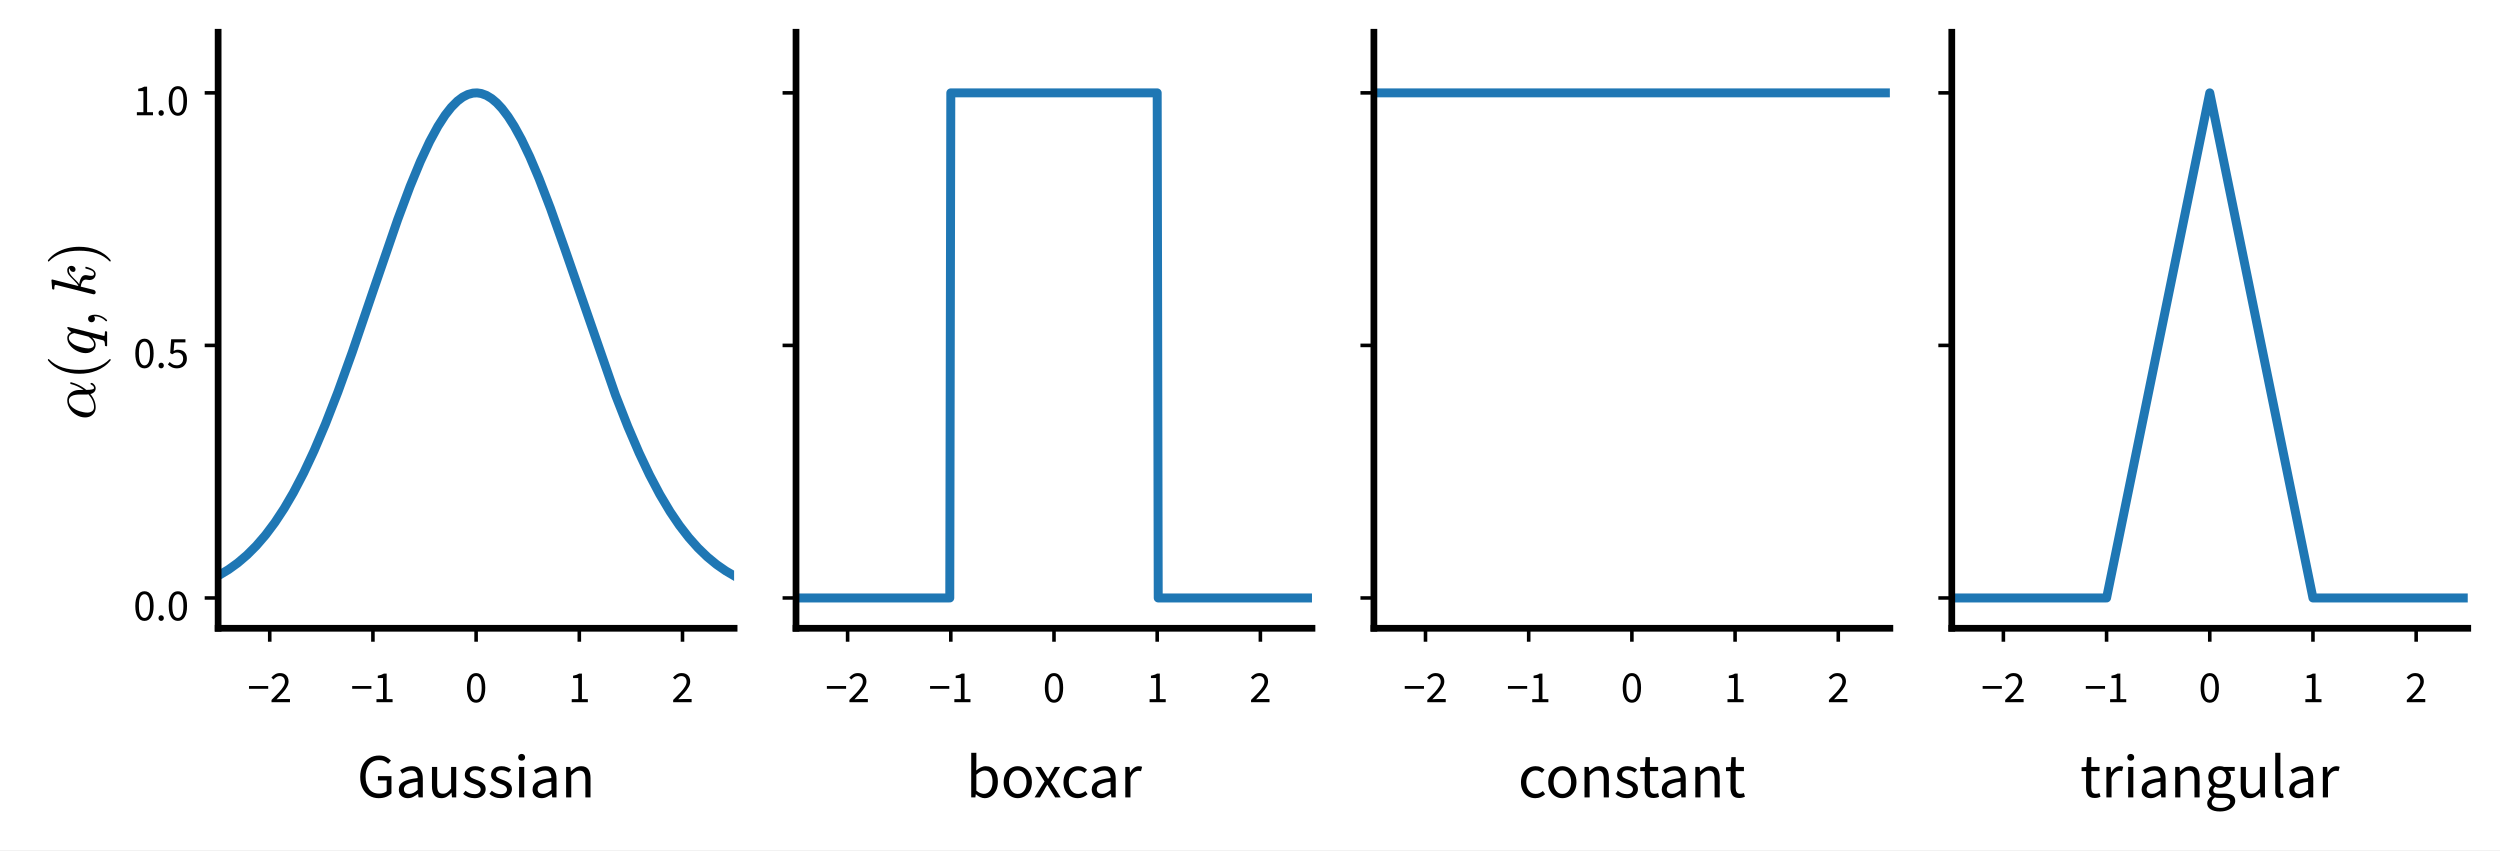
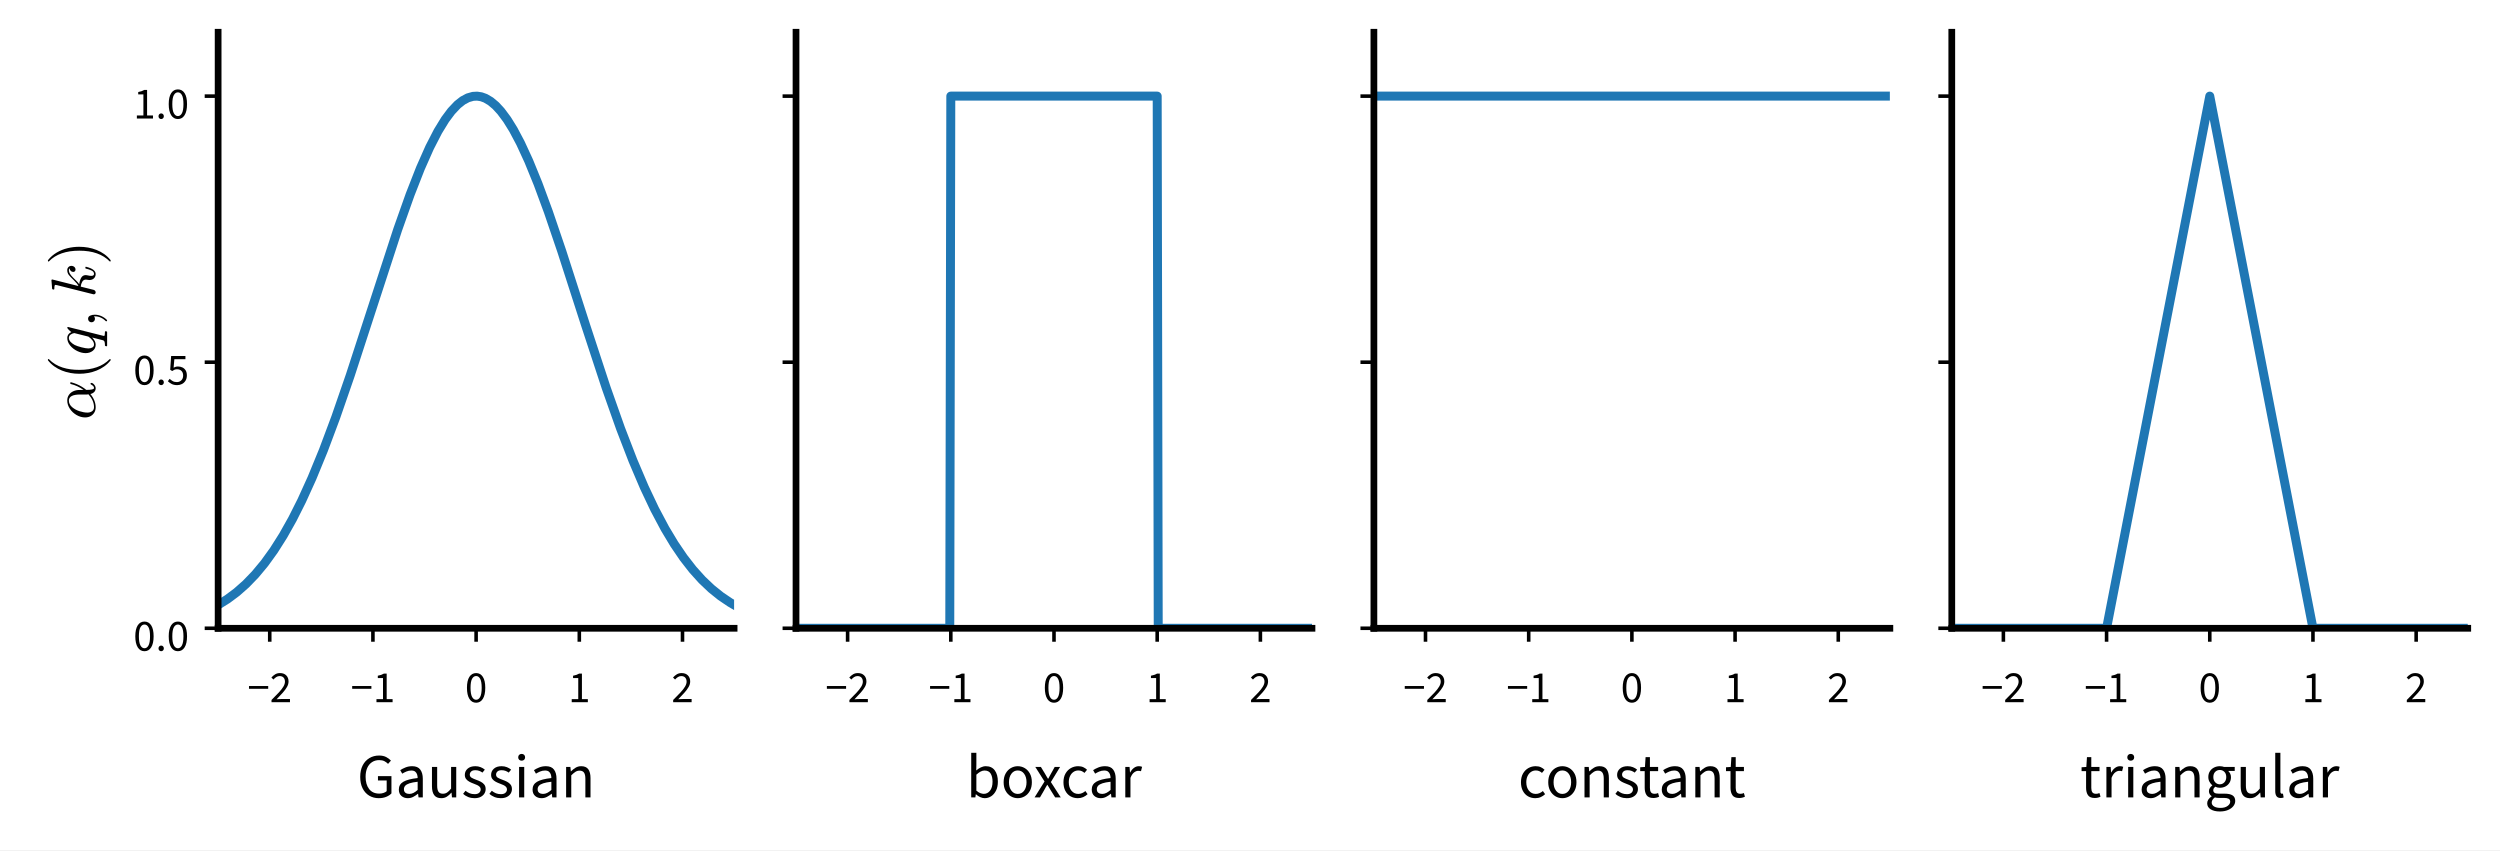
<svg xmlns="http://www.w3.org/2000/svg" xmlns:xlink="http://www.w3.org/1999/xlink" width="558.095pt" height="189.78pt" viewBox="0 0 558.095 189.78" version="1.1">
  <defs>
    <style type="text/css">*{stroke-linejoin: round; stroke-linecap: butt}</style>
  </defs>
  <g id="figure_1">
    <g id="patch_1">
      <path d="M 0 189.78  L 558.095 189.78  L 558.095 0  L 0 0  z " style="fill: #ffffff" />
    </g>
    <g id="axes_1">
      <g id="patch_2">
        <path d="M 48.695 140.256  L 163.879 140.256  L 163.879 7.2  L 48.695 7.2  z " style="fill: #ffffff" />
      </g>
      <g id="matplotlib.axis_1">
        <g id="xtick_1">
          <g id="line2d_1">
            <defs>
              <path id="m2deea3f025" d="M 0 0  L 0 3  " style="stroke: #000000; stroke-width: 0.8" />
            </defs>
            <g>
              <use xlink:href="#m2deea3f025" x="60.214" y="140.256" style="stroke: #000000; stroke-width: 0.8" />
            </g>
          </g>
          <g id="text_1">
            <g transform="translate(55.24329 156.756) scale(0.1 -0.1)">
              <defs>
                <path id="SourceSans3-Regular-873" d="M 218 1914  L 218 2310  L 2963 2310  L 2963 1914  L 218 1914  z " transform="scale(0.015625)" />
                <path id="SourceSans3-Regular-537" d="M 256 0  L 256 320  Q 870 922 1299 1386  Q 1728 1850 1952 2227  Q 2176 2605 2176 2931  Q 2176 3283 1984 3507  Q 1792 3731 1402 3731  Q 1146 3731 928 3587  Q 710 3443 531 3238  L 237 3526  Q 493 3814 784 3987  Q 1075 4160 1466 4160  Q 2035 4160 2361 3830  Q 2688 3501 2688 2963  Q 2688 2566 2467 2176  Q 2246 1786 1862 1357  Q 1478 928 979 416  Q 1146 429 1325 441  Q 1504 454 1664 454  L 2893 454  L 2893 0  L 256 0  z " transform="scale(0.015625)" />
              </defs>
              <use xlink:href="#SourceSans3-Regular-873" />
              <use xlink:href="#SourceSans3-Regular-537" transform="translate(49.70312 0)" />
            </g>
          </g>
        </g>
        <g id="xtick_2">
          <g id="line2d_2">
            <g>
              <use xlink:href="#m2deea3f025" x="83.25" y="140.256" style="stroke: #000000; stroke-width: 0.8" />
            </g>
          </g>
          <g id="text_2">
            <g transform="translate(78.27998 156.756) scale(0.1 -0.1)">
              <defs>
                <path id="SourceSans3-Regular-536" d="M 506 0  L 506 435  L 1440 435  L 1440 3443  L 698 3443  L 698 3782  Q 979 3834 1187 3907  Q 1395 3981 1562 4083  L 1965 4083  L 1965 435  L 2810 435  L 2810 0  L 506 0  z " transform="scale(0.015625)" />
              </defs>
              <use xlink:href="#SourceSans3-Regular-873" />
              <use xlink:href="#SourceSans3-Regular-536" transform="translate(49.70312 0)" />
            </g>
          </g>
        </g>
        <g id="xtick_3">
          <g id="line2d_3">
            <g>
              <use xlink:href="#m2deea3f025" x="106.287" y="140.256" style="stroke: #000000; stroke-width: 0.8" />
            </g>
          </g>
          <g id="text_3">
            <g transform="translate(103.8018 156.756) scale(0.1 -0.1)">
              <defs>
                <path id="SourceSans3-Regular-535" d="M 1594 -77  Q 979 -77 630 476  Q 282 1030 282 2054  Q 282 3085 630 3622  Q 979 4160 1594 4160  Q 2202 4160 2550 3622  Q 2899 3085 2899 2054  Q 2899 1030 2550 476  Q 2202 -77 1594 -77  z M 1594 346  Q 1952 346 2169 752  Q 2387 1158 2387 2054  Q 2387 2950 2169 3344  Q 1952 3738 1594 3738  Q 1235 3738 1014 3344  Q 794 2950 794 2054  Q 794 1158 1014 752  Q 1235 346 1594 346  z " transform="scale(0.015625)" />
              </defs>
              <use xlink:href="#SourceSans3-Regular-535" />
            </g>
          </g>
        </g>
        <g id="xtick_4">
          <g id="line2d_4">
            <g>
              <use xlink:href="#m2deea3f025" x="129.324" y="140.256" style="stroke: #000000; stroke-width: 0.8" />
            </g>
          </g>
          <g id="text_4">
            <g transform="translate(126.8385 156.756) scale(0.1 -0.1)">
              <use xlink:href="#SourceSans3-Regular-536" />
            </g>
          </g>
        </g>
        <g id="xtick_5">
          <g id="line2d_5">
            <g>
              <use xlink:href="#m2deea3f025" x="152.36" y="140.256" style="stroke: #000000; stroke-width: 0.8" />
            </g>
          </g>
          <g id="text_5">
            <g transform="translate(149.8752 156.756) scale(0.1 -0.1)">
              <use xlink:href="#SourceSans3-Regular-537" />
            </g>
          </g>
        </g>
        <g id="text_6">
          <g transform="translate(79.68481 178.016) scale(0.14 -0.14)">
            <defs>
              <path id="SourceSans3-Regular-8" d="M 2227 -77  Q 1677 -77 1248 182  Q 819 442 576 928  Q 333 1414 333 2099  Q 333 2778 582 3264  Q 832 3750 1267 4012  Q 1702 4275 2259 4275  Q 2694 4275 2992 4115  Q 3290 3955 3469 3757  L 3174 3424  Q 3014 3590 2803 3699  Q 2592 3808 2272 3808  Q 1850 3808 1536 3600  Q 1222 3392 1052 3014  Q 883 2637 883 2112  Q 883 1318 1244 854  Q 1606 390 2278 390  Q 2502 390 2707 457  Q 2912 525 3034 640  L 3034 1734  L 2144 1734  L 2144 2176  L 3520 2176  L 3520 410  Q 3322 198 2986 60  Q 2650 -77 2227 -77  z " transform="scale(0.015625)" />
              <path id="SourceSans3-Regular-1c" d="M 1242 -77  Q 851 -77 588 153  Q 326 384 326 806  Q 326 1331 787 1600  Q 1248 1869 2246 1978  Q 2246 2176 2188 2349  Q 2131 2522 1993 2634  Q 1856 2746 1600 2746  Q 1331 2746 1094 2643  Q 858 2541 672 2426  L 467 2784  Q 685 2931 1001 3059  Q 1318 3187 1690 3187  Q 2259 3187 2515 2838  Q 2771 2490 2771 1907  L 2771 0  L 2336 0  L 2291 371  L 2272 371  Q 2042 186 1789 54  Q 1536 -77 1242 -77  z M 1389 358  Q 1613 358 1817 460  Q 2022 563 2246 762  L 2246 1600  Q 1722 1542 1414 1440  Q 1107 1338 976 1190  Q 845 1043 845 838  Q 845 582 1005 470  Q 1165 358 1389 358  z " transform="scale(0.015625)" />
              <path id="SourceSans3-Regular-30" d="M 1434 -77  Q 941 -77 710 233  Q 480 544 480 1139  L 480 3110  L 1011 3110  L 1011 1210  Q 1011 774 1148 576  Q 1286 378 1594 378  Q 1837 378 2025 502  Q 2214 627 2432 902  L 2432 3110  L 2957 3110  L 2957 0  L 2522 0  L 2477 486  L 2458 486  Q 2240 230 1997 76  Q 1754 -77 1434 -77  z " transform="scale(0.015625)" />
              <path id="SourceSans3-Regular-2e" d="M 1338 -77  Q 998 -77 697 41  Q 397 160 179 371  L 422 678  Q 627 512 848 422  Q 1069 333 1357 333  Q 1664 333 1817 477  Q 1971 621 1971 819  Q 1971 979 1868 1084  Q 1766 1190 1606 1264  Q 1446 1338 1267 1402  Q 1037 1485 825 1597  Q 614 1709 483 1878  Q 352 2048 352 2304  Q 352 2682 637 2934  Q 922 3187 1427 3187  Q 1715 3187 1964 3088  Q 2214 2989 2394 2835  L 2150 2534  Q 1990 2650 1814 2714  Q 1638 2778 1427 2778  Q 1133 2778 995 2643  Q 858 2509 858 2330  Q 858 2118 1043 2009  Q 1229 1901 1517 1798  Q 1760 1715 1981 1600  Q 2202 1485 2339 1309  Q 2477 1133 2477 851  Q 2477 602 2345 390  Q 2214 179 1961 51  Q 1709 -77 1338 -77  z " transform="scale(0.015625)" />
              <path id="SourceSans3-Regular-24" d="M 525 0  L 525 3110  L 1050 3110  L 1050 0  L 525 0  z M 787 3750  Q 633 3750 534 3843  Q 435 3936 435 4096  Q 435 4250 534 4346  Q 633 4442 787 4442  Q 941 4442 1040 4346  Q 1139 4250 1139 4096  Q 1139 3936 1040 3843  Q 941 3750 787 3750  z " transform="scale(0.015625)" />
              <path id="SourceSans3-Regular-29" d="M 525 0  L 525 3110  L 960 3110  L 1005 2662  L 1024 2662  Q 1248 2886 1497 3036  Q 1747 3187 2067 3187  Q 2560 3187 2787 2876  Q 3014 2566 3014 1971  L 3014 0  L 2490 0  L 2490 1901  Q 2490 2336 2349 2534  Q 2208 2733 1901 2733  Q 1664 2733 1475 2611  Q 1286 2490 1050 2253  L 1050 0  L 525 0  z " transform="scale(0.015625)" />
            </defs>
            <use xlink:href="#SourceSans3-Regular-8" />
            <use xlink:href="#SourceSans3-Regular-1c" transform="translate(61.70312 0)" />
            <use xlink:href="#SourceSans3-Regular-30" transform="translate(112.1094 0)" />
            <use xlink:href="#SourceSans3-Regular-2e" transform="translate(166.5156 0)" />
            <use xlink:href="#SourceSans3-Regular-2e" transform="translate(208.4219 0)" />
            <use xlink:href="#SourceSans3-Regular-24" transform="translate(250.3281 0)" />
            <use xlink:href="#SourceSans3-Regular-1c" transform="translate(274.9219 0)" />
            <use xlink:href="#SourceSans3-Regular-29" transform="translate(325.3281 0)" />
          </g>
        </g>
      </g>
      <g id="matplotlib.axis_2">
        <g id="ytick_1">
          <g id="line2d_6">
            <defs>
              <path id="m6d44374b5c" d="M 0 0  L -3 0  " style="stroke: #000000; stroke-width: 0.8" />
            </defs>
            <g>
-               <use xlink:href="#m6d44374b5c" x="48.695" y="133.49" style="stroke: #000000; stroke-width: 0.8" />
+               <use xlink:href="#m6d44374b5c" x="48.695" y="140.256" style="stroke: #000000; stroke-width: 0.8" />
            </g>
          </g>
          <g id="text_7">
-             <g transform="translate(29.764 138.4904) scale(0.1 -0.1)">
+             <g transform="translate(29.764 145.256) scale(0.1 -0.1)">
              <defs>
                <path id="SourceSans3-Regular-56b" d="M 800 -77  Q 640 -77 528 35  Q 416 147 416 320  Q 416 506 528 618  Q 640 730 800 730  Q 954 730 1066 618  Q 1178 506 1178 320  Q 1178 147 1066 35  Q 954 -77 800 -77  z " transform="scale(0.015625)" />
              </defs>
              <use xlink:href="#SourceSans3-Regular-535" />
              <use xlink:href="#SourceSans3-Regular-56b" transform="translate(49.70312 0)" />
              <use xlink:href="#SourceSans3-Regular-535" transform="translate(74.60938 0)" />
            </g>
          </g>
        </g>
        <g id="ytick_2">
          <g id="line2d_7">
            <g>
-               <use xlink:href="#m6d44374b5c" x="48.695" y="77.111" style="stroke: #000000; stroke-width: 0.8" />
+               <use xlink:href="#m6d44374b5c" x="48.695" y="80.856" style="stroke: #000000; stroke-width: 0.8" />
            </g>
          </g>
          <g id="text_8">
-             <g transform="translate(29.764 82.11078) scale(0.1 -0.1)">
+             <g transform="translate(29.764 85.856) scale(0.1 -0.1)">
              <defs>
                <path id="SourceSans3-Regular-53a" d="M 1498 -77  Q 1011 -77 691 96  Q 371 269 160 480  L 416 826  Q 602 646 845 502  Q 1088 358 1446 358  Q 1824 358 2083 611  Q 2342 864 2342 1293  Q 2342 1715 2105 1952  Q 1869 2189 1472 2189  Q 1261 2189 1110 2125  Q 960 2061 774 1939  L 493 2118  L 627 4083  L 2669 4083  L 2669 3629  L 1088 3629  L 979 2419  Q 1126 2496 1273 2541  Q 1421 2586 1606 2586  Q 1958 2586 2243 2448  Q 2528 2310 2701 2028  Q 2874 1747 2874 1306  Q 2874 864 2678 553  Q 2483 243 2169 83  Q 1856 -77 1498 -77  z " transform="scale(0.015625)" />
              </defs>
              <use xlink:href="#SourceSans3-Regular-535" />
              <use xlink:href="#SourceSans3-Regular-56b" transform="translate(49.70312 0)" />
              <use xlink:href="#SourceSans3-Regular-53a" transform="translate(74.60938 0)" />
            </g>
          </g>
        </g>
        <g id="ytick_3">
          <g id="line2d_8">
            <g>
-               <use xlink:href="#m6d44374b5c" x="48.695" y="20.731" style="stroke: #000000; stroke-width: 0.8" />
+               <use xlink:href="#m6d44374b5c" x="48.695" y="21.456" style="stroke: #000000; stroke-width: 0.8" />
            </g>
          </g>
          <g id="text_9">
-             <g transform="translate(29.764 25.73112) scale(0.1 -0.1)">
+             <g transform="translate(29.764 26.456) scale(0.1 -0.1)">
              <use xlink:href="#SourceSans3-Regular-536" />
              <use xlink:href="#SourceSans3-Regular-56b" transform="translate(49.70312 0)" />
              <use xlink:href="#SourceSans3-Regular-535" transform="translate(74.60938 0)" />
            </g>
          </g>
        </g>
        <g id="text_10">
          <g transform="translate(21.2 93.748) rotate(-90) scale(0.14 -0.14)">
            <defs>
              <path id="Cmmi10-d" d="M 1288 -72  Q 984 -72 748 72  Q 513 216 384 459  Q 256 703 256 1013  Q 256 1447 498 1872  Q 741 2297 1142 2562  Q 1544 2828 1984 2828  Q 2309 2828 2556 2658  Q 2803 2488 2931 2205  Q 3059 1922 3059 1600  L 3066 1172  Q 3284 1475 3436 1801  Q 3588 2128 3669 2478  Q 3681 2516 3719 2516  L 3794 2516  Q 3853 2516 3853 2456  Q 3853 2450 3847 2438  Q 3772 2144 3659 1873  Q 3547 1603 3395 1350  Q 3244 1097 3066 891  Q 3066 97 3250 97  Q 3369 97 3445 167  Q 3522 238 3580 341  Q 3638 444 3653 447  L 3731 447  Q 3781 447 3781 384  Q 3781 225 3598 76  Q 3416 -72 3238 -72  Q 3006 -72 2853 78  Q 2700 228 2644 469  Q 2344 213 1994 70  Q 1644 -72 1288 -72  z M 1300 97  Q 1984 97 2613 659  Q 2609 697 2603 751  Q 2597 806 2597 813  L 2597 1503  Q 2597 2663 1972 2663  Q 1597 2663 1315 2342  Q 1034 2022 892 1576  Q 750 1131 750 763  Q 750 484 892 290  Q 1034 97 1300 97  z " transform="scale(0.015625)" />
              <path id="Cmr10-77" d="M 1984 -1588  Q 1628 -1306 1370 -942  Q 1113 -578 948 -165  Q 784 247 703 697  Q 622 1147 622 1600  Q 622 2059 703 2509  Q 784 2959 951 3375  Q 1119 3791 1378 4153  Q 1638 4516 1984 4788  Q 1984 4800 2016 4800  L 2075 4800  Q 2094 4800 2109 4783  Q 2125 4766 2125 4744  Q 2125 4716 2113 4703  Q 1800 4397 1592 4047  Q 1384 3697 1257 3301  Q 1131 2906 1075 2482  Q 1019 2059 1019 1600  Q 1019 -434 2106 -1491  Q 2125 -1509 2125 -1544  Q 2125 -1559 2108 -1579  Q 2091 -1600 2075 -1600  L 2016 -1600  Q 1984 -1600 1984 -1588  z " transform="scale(0.015625)" />
              <path id="Cmmi10-52" d="M 941 -1159  Q 963 -1019 1025 -1019  Q 1256 -1019 1389 -981  Q 1522 -944 1563 -800  L 1838 288  Q 1472 -72 1106 -72  Q 703 -72 473 233  Q 244 538 244 953  Q 244 1363 455 1803  Q 666 2244 1027 2536  Q 1388 2828 1806 2828  Q 2000 2828 2156 2712  Q 2313 2597 2394 2406  Q 2431 2481 2601 2654  Q 2772 2828 2841 2828  Q 2913 2828 2913 2747  L 2016 -825  Q 2000 -919 1997 -934  Q 1997 -1019 2419 -1019  Q 2450 -1019 2467 -1044  Q 2484 -1069 2484 -1100  Q 2463 -1184 2448 -1212  Q 2434 -1241 2375 -1241  L 1006 -1241  Q 941 -1241 941 -1159  z M 1119 97  Q 1344 97 1558 267  Q 1772 438 1931 672  L 2291 2113  Q 2253 2338 2126 2500  Q 2000 2663 1791 2663  Q 1575 2663 1389 2486  Q 1203 2309 1075 2069  Q 950 1813 836 1366  Q 722 919 722 672  Q 722 450 817 273  Q 913 97 1119 97  z " transform="scale(0.015625)" />
              <path id="Cmmi10-2c" d="M 634 -1153  Q 634 -1125 659 -1100  Q 891 -878 1019 -587  Q 1147 -297 1147 25  L 1147 103  Q 1044 0 891 0  Q 744 0 641 103  Q 538 206 538 353  Q 538 503 641 603  Q 744 703 891 703  Q 1119 703 1216 492  Q 1313 281 1313 25  Q 1313 -331 1170 -651  Q 1028 -972 769 -1228  Q 744 -1241 728 -1241  Q 697 -1241 665 -1212  Q 634 -1184 634 -1153  z " transform="scale(0.015625)" />
              <path id="Cmmi10-3e" d="M 341 116  Q 341 153 347 172  L 1275 3872  Q 1300 3981 1306 4044  Q 1306 4147 891 4147  Q 825 4147 825 4231  Q 828 4247 839 4287  Q 850 4328 867 4350  Q 884 4372 916 4372  L 1778 4441  L 1797 4441  Q 1797 4434 1819 4423  Q 1841 4413 1844 4409  Q 1856 4378 1856 4359  L 1184 1684  Q 1416 1781 1767 2145  Q 2119 2509 2317 2668  Q 2516 2828 2816 2828  Q 2994 2828 3119 2706  Q 3244 2584 3244 2406  Q 3244 2294 3197 2198  Q 3150 2103 3065 2043  Q 2981 1984 2869 1984  Q 2766 1984 2695 2048  Q 2625 2113 2625 2216  Q 2625 2369 2733 2473  Q 2841 2578 2994 2578  Q 2931 2663 2803 2663  Q 2613 2663 2436 2553  Q 2259 2444 2054 2239  Q 1850 2034 1681 1864  Q 1513 1694 1369 1606  Q 1747 1563 2025 1408  Q 2303 1253 2303 934  Q 2303 869 2278 769  Q 2222 528 2222 384  Q 2222 97 2419 97  Q 2650 97 2770 350  Q 2891 603 2969 941  Q 2981 978 3022 978  L 3097 978  Q 3122 978 3139 962  Q 3156 947 3156 922  Q 3156 916 3150 903  Q 2909 -72 2406 -72  Q 2225 -72 2086 12  Q 1947 97 1872 242  Q 1797 388 1797 569  Q 1797 672 1825 781  Q 1844 856 1844 922  Q 1844 1169 1625 1297  Q 1406 1425 1125 1453  L 800 147  Q 775 50 703 -11  Q 631 -72 538 -72  Q 456 -72 398 -17  Q 341 38 341 116  z " transform="scale(0.015625)" />
              <path id="Cmr10-44" d="M 416 -1600  Q 359 -1600 359 -1544  Q 359 -1516 372 -1503  Q 1466 -434 1466 1600  Q 1466 3634 384 4691  Q 359 4706 359 4744  Q 359 4766 376 4783  Q 394 4800 416 4800  L 475 4800  Q 494 4800 506 4788  Q 966 4425 1272 3906  Q 1578 3388 1720 2800  Q 1863 2213 1863 1600  Q 1863 1147 1786 708  Q 1709 269 1542 -157  Q 1375 -584 1119 -945  Q 863 -1306 506 -1588  Q 494 -1600 475 -1600  L 416 -1600  z " transform="scale(0.015625)" />
            </defs>
            <use xlink:href="#Cmmi10-d" />
            <use xlink:href="#Cmr10-77" transform="translate(63.91602 0)" />
            <use xlink:href="#Cmmi10-52" transform="translate(102.7344 0)" />
            <use xlink:href="#Cmmi10-2c" transform="translate(147.3145 0)" />
            <use xlink:href="#Cmmi10-3e" transform="translate(195.0001 0)" />
            <use xlink:href="#Cmr10-44" transform="translate(247.002 0)" />
          </g>
        </g>
      </g>
      <g id="line2d_9">
-         <path d="M 48.695 128.536  L 50.999 127.161  L 53.072 125.666  L 55.146 123.897  L 57.219 121.823  L 59.292 119.415  L 61.365 116.646  L 63.439 113.496  L 65.512 109.948  L 67.816 105.53  L 70.119 100.612  L 72.653 94.65  L 75.418 87.545  L 78.643 78.605  L 83.481 64.415  L 88.779 49.015  L 91.544 41.613  L 93.847 36.029  L 95.92 31.589  L 97.763 28.191  L 99.376 25.693  L 100.758 23.932  L 102.14 22.543  L 103.292 21.68  L 104.444 21.091  L 105.596 20.782  L 106.517 20.737  L 107.439 20.872  L 108.591 21.294  L 109.742 21.993  L 110.894 22.964  L 112.046 24.2  L 113.428 26.021  L 114.811 28.191  L 116.423 31.135  L 118.266 34.991  L 120.339 39.874  L 122.873 46.478  L 126.099 55.588  L 137.387 88.159  L 140.151 95.215  L 142.685 101.126  L 144.989 105.994  L 147.292 110.362  L 149.596 114.23  L 151.669 117.294  L 153.743 119.98  L 155.816 122.312  L 157.889 124.316  L 159.962 126.021  L 162.036 127.459  L 163.879 128.536  L 163.879 128.536  " clip-path="url(#p0effe64439)" style="fill: none; stroke: #1f77b4; stroke-width: 2; stroke-linecap: square" />
+         <path d="M 48.695 135.036  L 50.769 133.746  L 52.842 132.201  L 54.915 130.371  L 56.988 128.223  L 59.062 125.726  L 61.135 122.853  L 63.208 119.58  L 65.282 115.889  L 67.355 111.771  L 69.659 106.694  L 72.193 100.521  L 74.957 93.139  L 78.182 83.812  L 82.559 70.361  L 88.779 51.256  L 91.544 43.457  L 93.847 37.574  L 95.92 32.896  L 97.763 29.316  L 99.376 26.683  L 100.758 24.829  L 102.14 23.365  L 103.292 22.456  L 104.444 21.836  L 105.596 21.509  L 106.517 21.462  L 107.439 21.604  L 108.36 21.936  L 109.512 22.615  L 110.664 23.581  L 111.816 24.829  L 113.198 26.683  L 114.58 28.91  L 116.193 31.947  L 118.036 35.943  L 120.109 41.026  L 122.413 47.271  L 125.407 56.073  L 130.706 72.518  L 135.313 86.544  L 138.538 95.669  L 141.303 102.835  L 143.837 108.787  L 146.14 113.654  L 148.444 117.992  L 150.517 121.449  L 152.591 124.497  L 154.664 127.158  L 156.737 129.458  L 158.811 131.425  L 160.884 133.093  L 162.957 134.492  L 163.879 135.036  L 163.879 135.036  " clip-path="url(#p0effe64439)" style="fill: none; stroke: #1f77b4; stroke-width: 2; stroke-linecap: square" />
      </g>
      <g id="patch_3">
        <path d="M 48.695 140.256  L 48.695 7.2  " style="fill: none; stroke: #000000; stroke-width: 1.5; stroke-linejoin: miter; stroke-linecap: square" />
      </g>
      <g id="patch_4">
        <path d="M 48.695 140.256  L 163.879 140.256  " style="fill: none; stroke: #000000; stroke-width: 1.5; stroke-linejoin: miter; stroke-linecap: square" />
      </g>
    </g>
    <g id="axes_2">
      <g id="patch_5">
        <path d="M 177.701 140.256  L 292.884 140.256  L 292.884 7.2  L 177.701 7.2  z " style="fill: #ffffff" />
      </g>
      <g id="matplotlib.axis_3">
        <g id="xtick_6">
          <g id="line2d_10">
            <g>
              <use xlink:href="#m2deea3f025" x="189.219" y="140.256" style="stroke: #000000; stroke-width: 0.8" />
            </g>
          </g>
          <g id="text_11">
            <g transform="translate(184.2488 156.756) scale(0.1 -0.1)">
              <use xlink:href="#SourceSans3-Regular-873" />
              <use xlink:href="#SourceSans3-Regular-537" transform="translate(49.70312 0)" />
            </g>
          </g>
        </g>
        <g id="xtick_7">
          <g id="line2d_11">
            <g>
              <use xlink:href="#m2deea3f025" x="212.256" y="140.256" style="stroke: #000000; stroke-width: 0.8" />
            </g>
          </g>
          <g id="text_12">
            <g transform="translate(207.2855 156.756) scale(0.1 -0.1)">
              <use xlink:href="#SourceSans3-Regular-873" />
              <use xlink:href="#SourceSans3-Regular-536" transform="translate(49.70312 0)" />
            </g>
          </g>
        </g>
        <g id="xtick_8">
          <g id="line2d_12">
            <g>
              <use xlink:href="#m2deea3f025" x="235.292" y="140.256" style="stroke: #000000; stroke-width: 0.8" />
            </g>
          </g>
          <g id="text_13">
            <g transform="translate(232.8073 156.756) scale(0.1 -0.1)">
              <use xlink:href="#SourceSans3-Regular-535" />
            </g>
          </g>
        </g>
        <g id="xtick_9">
          <g id="line2d_13">
            <g>
              <use xlink:href="#m2deea3f025" x="258.329" y="140.256" style="stroke: #000000; stroke-width: 0.8" />
            </g>
          </g>
          <g id="text_14">
            <g transform="translate(255.844 156.756) scale(0.1 -0.1)">
              <use xlink:href="#SourceSans3-Regular-536" />
            </g>
          </g>
        </g>
        <g id="xtick_10">
          <g id="line2d_14">
            <g>
              <use xlink:href="#m2deea3f025" x="281.366" y="140.256" style="stroke: #000000; stroke-width: 0.8" />
            </g>
          </g>
          <g id="text_15">
            <g transform="translate(278.8807 156.756) scale(0.1 -0.1)">
              <use xlink:href="#SourceSans3-Regular-537" />
            </g>
          </g>
        </g>
        <g id="text_16">
          <g transform="translate(215.6652 178.016) scale(0.14 -0.14)">
            <defs>
              <path id="SourceSans3-Regular-1d" d="M 1901 -77  Q 1683 -77 1449 28  Q 1216 134 1011 320  L 992 320  L 947 0  L 525 0  L 525 4557  L 1050 4557  L 1050 3315  L 1037 2752  Q 1248 2938 1501 3062  Q 1754 3187 2010 3187  Q 2618 3187 2931 2758  Q 3245 2330 3245 1606  Q 3245 1075 3056 697  Q 2867 320 2563 121  Q 2259 -77 1901 -77  z M 1811 365  Q 2195 365 2448 694  Q 2701 1024 2701 1600  Q 2701 2112 2512 2429  Q 2323 2746 1882 2746  Q 1683 2746 1478 2637  Q 1274 2528 1050 2323  L 1050 691  Q 1254 512 1456 438  Q 1658 365 1811 365  z " transform="scale(0.015625)" />
              <path id="SourceSans3-Regular-2a" d="M 1734 -77  Q 1357 -77 1027 115  Q 698 307 496 672  Q 294 1037 294 1549  Q 294 2074 496 2438  Q 698 2803 1027 2995  Q 1357 3187 1734 3187  Q 2118 3187 2444 2995  Q 2771 2803 2972 2438  Q 3174 2074 3174 1549  Q 3174 1037 2972 672  Q 2771 307 2444 115  Q 2118 -77 1734 -77  z M 1734 358  Q 2138 358 2384 688  Q 2630 1018 2630 1549  Q 2630 2086 2384 2419  Q 2138 2752 1734 2752  Q 1338 2752 1088 2419  Q 838 2086 838 1549  Q 838 1018 1088 688  Q 1338 358 1734 358  z " transform="scale(0.015625)" />
              <path id="SourceSans3-Regular-33" d="M 90 0  L 1107 1626  L 166 3110  L 736 3110  L 1152 2426  Q 1222 2304 1299 2169  Q 1376 2035 1459 1907  L 1485 1907  Q 1555 2035 1625 2169  Q 1696 2304 1766 2426  L 2144 3110  L 2694 3110  L 1754 1568  L 2765 0  L 2195 0  L 1741 723  Q 1658 864 1574 1005  Q 1491 1146 1402 1280  L 1376 1280  Q 1293 1146 1216 1008  Q 1139 870 1062 723  L 640 0  L 90 0  z " transform="scale(0.015625)" />
              <path id="SourceSans3-Regular-1e" d="M 1760 -77  Q 1344 -77 1011 115  Q 678 307 486 672  Q 294 1037 294 1549  Q 294 2074 502 2438  Q 710 2803 1052 2995  Q 1395 3187 1792 3187  Q 2099 3187 2320 3084  Q 2541 2982 2701 2822  L 2438 2502  Q 2317 2611 2166 2681  Q 2016 2752 1811 2752  Q 1536 2752 1315 2601  Q 1094 2451 966 2179  Q 838 1907 838 1549  Q 838 1018 1107 688  Q 1376 358 1805 358  Q 2016 358 2201 441  Q 2387 525 2528 653  L 2758 333  Q 2566 147 2313 35  Q 2061 -77 1760 -77  z " transform="scale(0.015625)" />
              <path id="SourceSans3-Regular-2d" d="M 525 0  L 525 3110  L 960 3110  L 1005 2547  L 1024 2547  Q 1178 2842 1408 3014  Q 1638 3187 1907 3187  Q 2093 3187 2240 3123  L 2125 2675  Q 2054 2694 1993 2704  Q 1933 2714 1837 2714  Q 1638 2714 1424 2554  Q 1210 2394 1050 1997  L 1050 0  L 525 0  z " transform="scale(0.015625)" />
            </defs>
            <use xlink:href="#SourceSans3-Regular-1d" />
            <use xlink:href="#SourceSans3-Regular-2a" transform="translate(55.29688 0)" />
            <use xlink:href="#SourceSans3-Regular-33" transform="translate(107.7969 0)" />
            <use xlink:href="#SourceSans3-Regular-1e" transform="translate(150.6875 0)" />
            <use xlink:href="#SourceSans3-Regular-1c" transform="translate(195.2812 0)" />
            <use xlink:href="#SourceSans3-Regular-2d" transform="translate(245.6875 0)" />
          </g>
        </g>
      </g>
      <g id="matplotlib.axis_4">
        <g id="ytick_4">
          <g id="line2d_15">
            <g>
-               <use xlink:href="#m6d44374b5c" x="177.701" y="133.49" style="stroke: #000000; stroke-width: 0.8" />
+               <use xlink:href="#m6d44374b5c" x="177.701" y="140.256" style="stroke: #000000; stroke-width: 0.8" />
            </g>
          </g>
        </g>
        <g id="ytick_5">
          <g id="line2d_16">
            <g>
-               <use xlink:href="#m6d44374b5c" x="177.701" y="77.111" style="stroke: #000000; stroke-width: 0.8" />
+               <use xlink:href="#m6d44374b5c" x="177.701" y="80.856" style="stroke: #000000; stroke-width: 0.8" />
            </g>
          </g>
        </g>
        <g id="ytick_6">
          <g id="line2d_17">
            <g>
-               <use xlink:href="#m6d44374b5c" x="177.701" y="20.731" style="stroke: #000000; stroke-width: 0.8" />
+               <use xlink:href="#m6d44374b5c" x="177.701" y="21.456" style="stroke: #000000; stroke-width: 0.8" />
            </g>
          </g>
        </g>
      </g>
      <g id="line2d_18">
-         <path d="M 177.701 133.49  L 212.025 133.49  L 212.256 20.731  L 258.329 20.731  L 258.56 133.49  L 292.884 133.49  L 292.884 133.49  " clip-path="url(#paa566cb329)" style="fill: none; stroke: #1f77b4; stroke-width: 2; stroke-linecap: square" />
+         <path d="M 177.701 140.256  L 212.025 140.256  L 212.256 21.456  L 258.329 21.456  L 258.56 140.256  L 292.884 140.256  L 292.884 140.256  " clip-path="url(#paa566cb329)" style="fill: none; stroke: #1f77b4; stroke-width: 2; stroke-linecap: square" />
      </g>
      <g id="patch_6">
        <path d="M 177.701 140.256  L 177.701 7.2  " style="fill: none; stroke: #000000; stroke-width: 1.5; stroke-linejoin: miter; stroke-linecap: square" />
      </g>
      <g id="patch_7">
        <path d="M 177.701 140.256  L 292.884 140.256  " style="fill: none; stroke: #000000; stroke-width: 1.5; stroke-linejoin: miter; stroke-linecap: square" />
      </g>
    </g>
    <g id="axes_3">
      <g id="patch_8">
        <path d="M 306.706 140.256  L 421.89 140.256  L 421.89 7.2  L 306.706 7.2  z " style="fill: #ffffff" />
      </g>
      <g id="matplotlib.axis_5">
        <g id="xtick_11">
          <g id="line2d_19">
            <g>
              <use xlink:href="#m2deea3f025" x="318.225" y="140.256" style="stroke: #000000; stroke-width: 0.8" />
            </g>
          </g>
          <g id="text_17">
            <g transform="translate(313.2543 156.756) scale(0.1 -0.1)">
              <use xlink:href="#SourceSans3-Regular-873" />
              <use xlink:href="#SourceSans3-Regular-537" transform="translate(49.70312 0)" />
            </g>
          </g>
        </g>
        <g id="xtick_12">
          <g id="line2d_20">
            <g>
              <use xlink:href="#m2deea3f025" x="341.261" y="140.256" style="stroke: #000000; stroke-width: 0.8" />
            </g>
          </g>
          <g id="text_18">
            <g transform="translate(336.291 156.756) scale(0.1 -0.1)">
              <use xlink:href="#SourceSans3-Regular-873" />
              <use xlink:href="#SourceSans3-Regular-536" transform="translate(49.70312 0)" />
            </g>
          </g>
        </g>
        <g id="xtick_13">
          <g id="line2d_21">
            <g>
              <use xlink:href="#m2deea3f025" x="364.298" y="140.256" style="stroke: #000000; stroke-width: 0.8" />
            </g>
          </g>
          <g id="text_19">
            <g transform="translate(361.8128 156.756) scale(0.1 -0.1)">
              <use xlink:href="#SourceSans3-Regular-535" />
            </g>
          </g>
        </g>
        <g id="xtick_14">
          <g id="line2d_22">
            <g>
              <use xlink:href="#m2deea3f025" x="387.335" y="140.256" style="stroke: #000000; stroke-width: 0.8" />
            </g>
          </g>
          <g id="text_20">
            <g transform="translate(384.8495 156.756) scale(0.1 -0.1)">
              <use xlink:href="#SourceSans3-Regular-536" />
            </g>
          </g>
        </g>
        <g id="xtick_15">
          <g id="line2d_23">
            <g>
              <use xlink:href="#m2deea3f025" x="410.371" y="140.256" style="stroke: #000000; stroke-width: 0.8" />
            </g>
          </g>
          <g id="text_21">
            <g transform="translate(407.8862 156.756) scale(0.1 -0.1)">
              <use xlink:href="#SourceSans3-Regular-537" />
            </g>
          </g>
        </g>
        <g id="text_22">
          <g transform="translate(338.8935 178.016) scale(0.14 -0.14)">
            <defs>
              <path id="SourceSans3-Regular-2f" d="M 1504 -58  Q 1005 -58 809 227  Q 614 512 614 979  L 614 2682  L 154 2682  L 154 3078  L 640 3110  L 704 4109  L 1146 4109  L 1146 3110  L 1984 3110  L 1984 2682  L 1146 2682  L 1146 966  Q 1146 685 1251 528  Q 1357 371 1626 371  Q 1709 371 1798 387  Q 1888 403 1978 448  L 2086 77  Q 1965 13 1814 -22  Q 1664 -58 1504 -58  z " transform="scale(0.015625)" />
            </defs>
            <use xlink:href="#SourceSans3-Regular-1e" />
            <use xlink:href="#SourceSans3-Regular-2a" transform="translate(43.5 0)" />
            <use xlink:href="#SourceSans3-Regular-29" transform="translate(97.70312 0)" />
            <use xlink:href="#SourceSans3-Regular-2e" transform="translate(152.4062 0)" />
            <use xlink:href="#SourceSans3-Regular-2f" transform="translate(192.3125 0)" />
            <use xlink:href="#SourceSans3-Regular-1c" transform="translate(224.0156 0)" />
            <use xlink:href="#SourceSans3-Regular-29" transform="translate(274.4219 0)" />
            <use xlink:href="#SourceSans3-Regular-2f" transform="translate(329.125 0)" />
          </g>
        </g>
      </g>
      <g id="matplotlib.axis_6">
        <g id="ytick_7">
          <g id="line2d_24">
            <g>
-               <use xlink:href="#m6d44374b5c" x="306.706" y="133.49" style="stroke: #000000; stroke-width: 0.8" />
+               <use xlink:href="#m6d44374b5c" x="306.706" y="140.256" style="stroke: #000000; stroke-width: 0.8" />
            </g>
          </g>
        </g>
        <g id="ytick_8">
          <g id="line2d_25">
            <g>
-               <use xlink:href="#m6d44374b5c" x="306.706" y="77.111" style="stroke: #000000; stroke-width: 0.8" />
+               <use xlink:href="#m6d44374b5c" x="306.706" y="80.856" style="stroke: #000000; stroke-width: 0.8" />
            </g>
          </g>
        </g>
        <g id="ytick_9">
          <g id="line2d_26">
            <g>
-               <use xlink:href="#m6d44374b5c" x="306.706" y="20.731" style="stroke: #000000; stroke-width: 0.8" />
+               <use xlink:href="#m6d44374b5c" x="306.706" y="21.456" style="stroke: #000000; stroke-width: 0.8" />
            </g>
          </g>
        </g>
      </g>
      <g id="line2d_27">
-         <path d="M 306.706 20.731  L 421.89 20.731  L 421.89 20.731  " clip-path="url(#p64f24aab96)" style="fill: none; stroke: #1f77b4; stroke-width: 2; stroke-linecap: square" />
+         <path d="M 306.706 21.456  L 421.89 21.456  L 421.89 21.456  " clip-path="url(#p64f24aab96)" style="fill: none; stroke: #1f77b4; stroke-width: 2; stroke-linecap: square" />
      </g>
      <g id="patch_9">
        <path d="M 306.706 140.256  L 306.706 7.2  " style="fill: none; stroke: #000000; stroke-width: 1.5; stroke-linejoin: miter; stroke-linecap: square" />
      </g>
      <g id="patch_10">
        <path d="M 306.706 140.256  L 421.89 140.256  " style="fill: none; stroke: #000000; stroke-width: 1.5; stroke-linejoin: miter; stroke-linecap: square" />
      </g>
    </g>
    <g id="axes_4">
      <g id="patch_11">
        <path d="M 435.712 140.256  L 550.895 140.256  L 550.895 7.2  L 435.712 7.2  z " style="fill: #ffffff" />
      </g>
      <g id="matplotlib.axis_7">
        <g id="xtick_16">
          <g id="line2d_28">
            <g>
              <use xlink:href="#m2deea3f025" x="447.23" y="140.256" style="stroke: #000000; stroke-width: 0.8" />
            </g>
          </g>
          <g id="text_23">
            <g transform="translate(442.2598 156.756) scale(0.1 -0.1)">
              <use xlink:href="#SourceSans3-Regular-873" />
              <use xlink:href="#SourceSans3-Regular-537" transform="translate(49.70312 0)" />
            </g>
          </g>
        </g>
        <g id="xtick_17">
          <g id="line2d_29">
            <g>
              <use xlink:href="#m2deea3f025" x="470.267" y="140.256" style="stroke: #000000; stroke-width: 0.8" />
            </g>
          </g>
          <g id="text_24">
            <g transform="translate(465.2965 156.756) scale(0.1 -0.1)">
              <use xlink:href="#SourceSans3-Regular-873" />
              <use xlink:href="#SourceSans3-Regular-536" transform="translate(49.70312 0)" />
            </g>
          </g>
        </g>
        <g id="xtick_18">
          <g id="line2d_30">
            <g>
              <use xlink:href="#m2deea3f025" x="493.304" y="140.256" style="stroke: #000000; stroke-width: 0.8" />
            </g>
          </g>
          <g id="text_25">
            <g transform="translate(490.8184 156.756) scale(0.1 -0.1)">
              <use xlink:href="#SourceSans3-Regular-535" />
            </g>
          </g>
        </g>
        <g id="xtick_19">
          <g id="line2d_31">
            <g>
              <use xlink:href="#m2deea3f025" x="516.34" y="140.256" style="stroke: #000000; stroke-width: 0.8" />
            </g>
          </g>
          <g id="text_26">
            <g transform="translate(513.855 156.756) scale(0.1 -0.1)">
              <use xlink:href="#SourceSans3-Regular-536" />
            </g>
          </g>
        </g>
        <g id="xtick_20">
          <g id="line2d_32">
            <g>
              <use xlink:href="#m2deea3f025" x="539.377" y="140.256" style="stroke: #000000; stroke-width: 0.8" />
            </g>
          </g>
          <g id="text_27">
            <g transform="translate(536.8917 156.756) scale(0.1 -0.1)">
              <use xlink:href="#SourceSans3-Regular-537" />
            </g>
          </g>
        </g>
        <g id="text_28">
          <g transform="translate(464.3498 178.016) scale(0.14 -0.14)">
            <defs>
              <path id="SourceSans3-Regular-22" d="M 1574 -1434  Q 1005 -1434 646 -1216  Q 288 -998 288 -595  Q 288 -397 409 -214  Q 531 -32 742 109  L 742 134  Q 627 205 547 333  Q 467 461 467 640  Q 467 838 576 985  Q 685 1133 806 1216  L 806 1242  Q 653 1370 528 1587  Q 403 1805 403 2080  Q 403 2419 563 2668  Q 723 2918 992 3052  Q 1261 3187 1574 3187  Q 1702 3187 1817 3164  Q 1933 3142 2016 3110  L 3098 3110  L 3098 2707  L 2451 2707  L 2451 2682  Q 2560 2579 2637 2425  Q 2714 2272 2714 2061  Q 2714 1734 2560 1491  Q 2406 1248 2150 1117  Q 1894 986 1574 986  Q 1325 986 1107 1094  Q 1024 1024 966 937  Q 909 851 909 723  Q 909 576 1027 480  Q 1146 384 1459 384  L 2061 384  Q 2605 384 2877 208  Q 3149 32 3149 -358  Q 3149 -646 2957 -889  Q 2765 -1133 2413 -1283  Q 2061 -1434 1574 -1434  z M 1574 1338  Q 1843 1338 2038 1539  Q 2234 1741 2234 2080  Q 2234 2419 2042 2611  Q 1850 2803 1574 2803  Q 1299 2803 1107 2611  Q 915 2419 915 2080  Q 915 1741 1110 1539  Q 1306 1338 1574 1338  z M 1651 -1069  Q 2099 -1069 2368 -873  Q 2637 -678 2637 -435  Q 2637 -218 2473 -134  Q 2310 -51 2010 -51  L 1472 -51  Q 1382 -51 1276 -38  Q 1171 -26 1069 0  Q 902 -122 825 -256  Q 749 -390 749 -525  Q 749 -774 989 -921  Q 1229 -1069 1651 -1069  z " transform="scale(0.015625)" />
              <path id="SourceSans3-Regular-27" d="M 1082 -58  Q 787 -58 656 124  Q 525 307 525 640  L 525 4557  L 1050 4557  L 1050 602  Q 1050 480 1094 429  Q 1139 378 1203 378  Q 1229 378 1251 381  Q 1274 384 1312 390  L 1382 -6  Q 1267 -58 1082 -58  z " transform="scale(0.015625)" />
            </defs>
            <use xlink:href="#SourceSans3-Regular-2f" />
            <use xlink:href="#SourceSans3-Regular-2d" transform="translate(33.79688 0)" />
            <use xlink:href="#SourceSans3-Regular-24" transform="translate(68.5 0)" />
            <use xlink:href="#SourceSans3-Regular-1c" transform="translate(93.09375 0)" />
            <use xlink:href="#SourceSans3-Regular-29" transform="translate(143.5 0)" />
            <use xlink:href="#SourceSans3-Regular-22" transform="translate(198.2031 0)" />
            <use xlink:href="#SourceSans3-Regular-30" transform="translate(248.6094 0)" />
            <use xlink:href="#SourceSans3-Regular-27" transform="translate(303.0156 0)" />
            <use xlink:href="#SourceSans3-Regular-1c" transform="translate(328.5156 0)" />
            <use xlink:href="#SourceSans3-Regular-2d" transform="translate(378.9219 0)" />
          </g>
        </g>
      </g>
      <g id="matplotlib.axis_8">
        <g id="ytick_10">
          <g id="line2d_33">
            <g>
-               <use xlink:href="#m6d44374b5c" x="435.712" y="133.49" style="stroke: #000000; stroke-width: 0.8" />
+               <use xlink:href="#m6d44374b5c" x="435.712" y="140.256" style="stroke: #000000; stroke-width: 0.8" />
            </g>
          </g>
        </g>
        <g id="ytick_11">
          <g id="line2d_34">
            <g>
-               <use xlink:href="#m6d44374b5c" x="435.712" y="77.111" style="stroke: #000000; stroke-width: 0.8" />
+               <use xlink:href="#m6d44374b5c" x="435.712" y="80.856" style="stroke: #000000; stroke-width: 0.8" />
            </g>
          </g>
        </g>
        <g id="ytick_12">
          <g id="line2d_35">
            <g>
-               <use xlink:href="#m6d44374b5c" x="435.712" y="20.731" style="stroke: #000000; stroke-width: 0.8" />
+               <use xlink:href="#m6d44374b5c" x="435.712" y="21.456" style="stroke: #000000; stroke-width: 0.8" />
            </g>
          </g>
        </g>
      </g>
      <g id="line2d_36">
-         <path d="M 435.712 133.49  L 470.267 133.49  L 493.304 20.731  L 516.34 133.49  L 550.895 133.49  L 550.895 133.49  " clip-path="url(#pd5b4591b1e)" style="fill: none; stroke: #1f77b4; stroke-width: 2; stroke-linecap: square" />
+         <path d="M 435.712 140.256  L 470.267 140.256  L 493.304 21.456  L 516.34 140.256  L 550.895 140.256  L 550.895 140.256  " clip-path="url(#pd5b4591b1e)" style="fill: none; stroke: #1f77b4; stroke-width: 2; stroke-linecap: square" />
      </g>
      <g id="patch_12">
        <path d="M 435.712 140.256  L 435.712 7.2  " style="fill: none; stroke: #000000; stroke-width: 1.5; stroke-linejoin: miter; stroke-linecap: square" />
      </g>
      <g id="patch_13">
        <path d="M 435.712 140.256  L 550.895 140.256  " style="fill: none; stroke: #000000; stroke-width: 1.5; stroke-linejoin: miter; stroke-linecap: square" />
      </g>
    </g>
  </g>
  <defs>
    <clipPath id="p0effe64439">
      <rect x="48.695" y="7.2" width="115.183" height="133.056" />
    </clipPath>
    <clipPath id="paa566cb329">
      <rect x="177.701" y="7.2" width="115.183" height="133.056" />
    </clipPath>
    <clipPath id="p64f24aab96">
      <rect x="306.706" y="7.2" width="115.183" height="133.056" />
    </clipPath>
    <clipPath id="pd5b4591b1e">
      <rect x="435.712" y="7.2" width="115.183" height="133.056" />
    </clipPath>
  </defs>
</svg>
